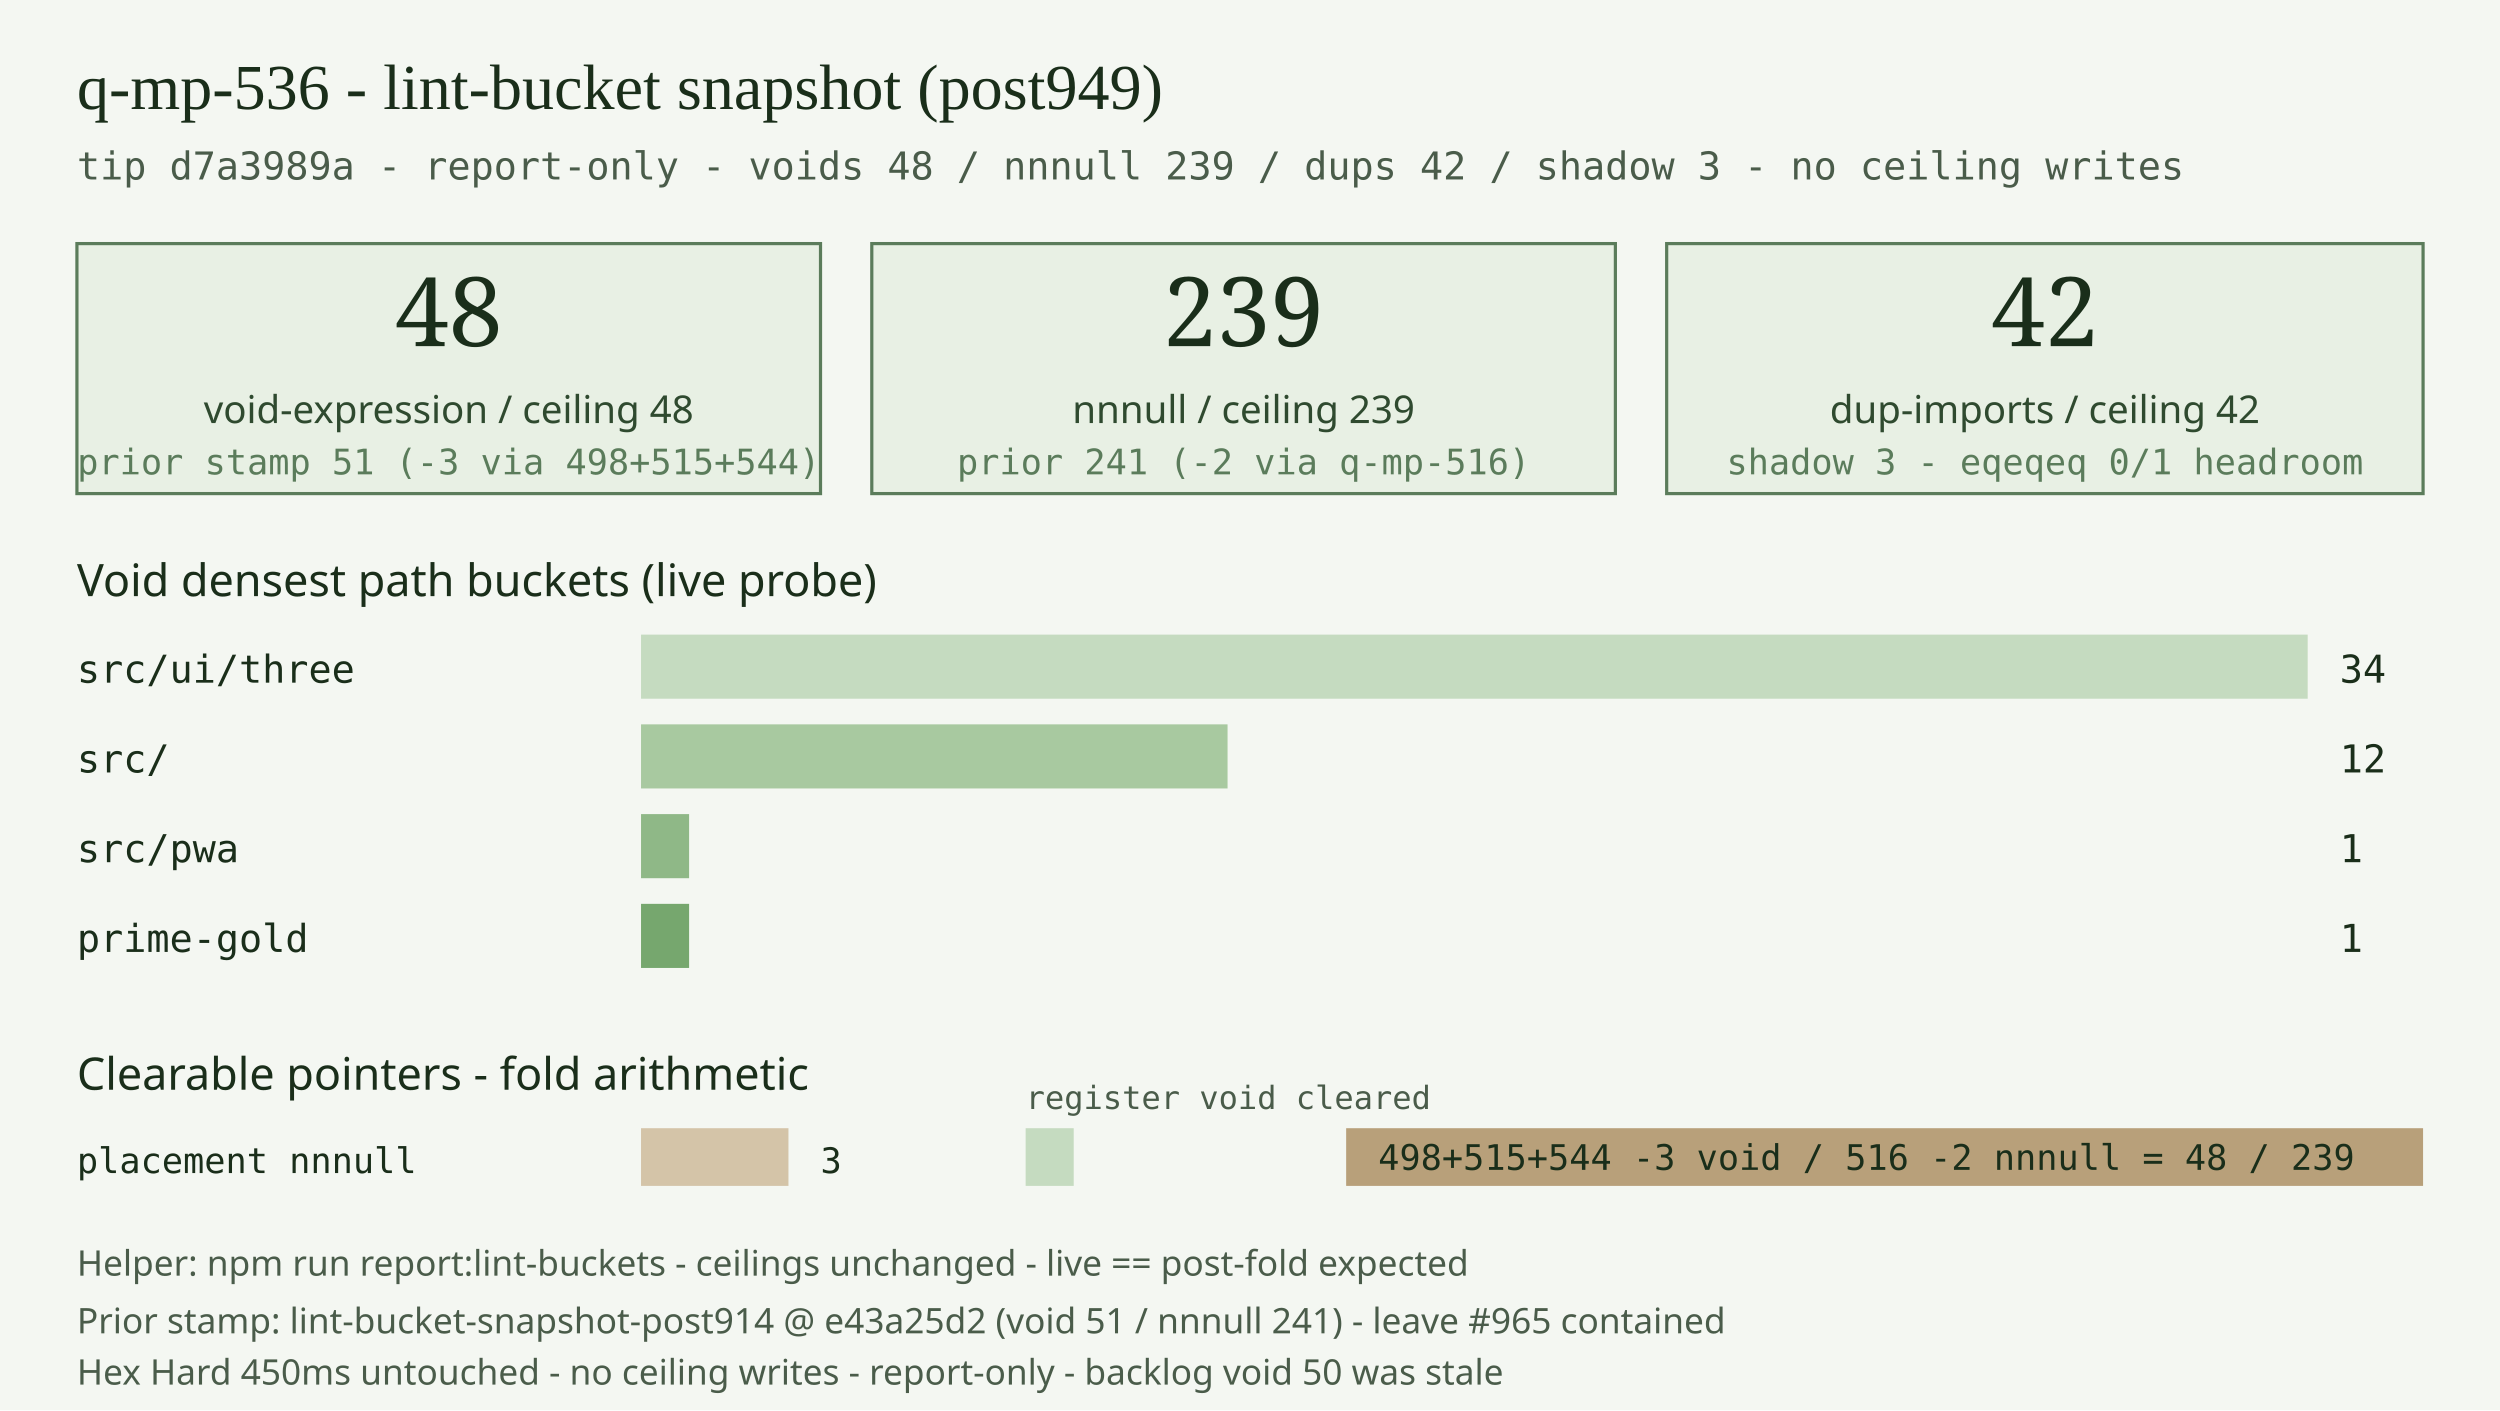
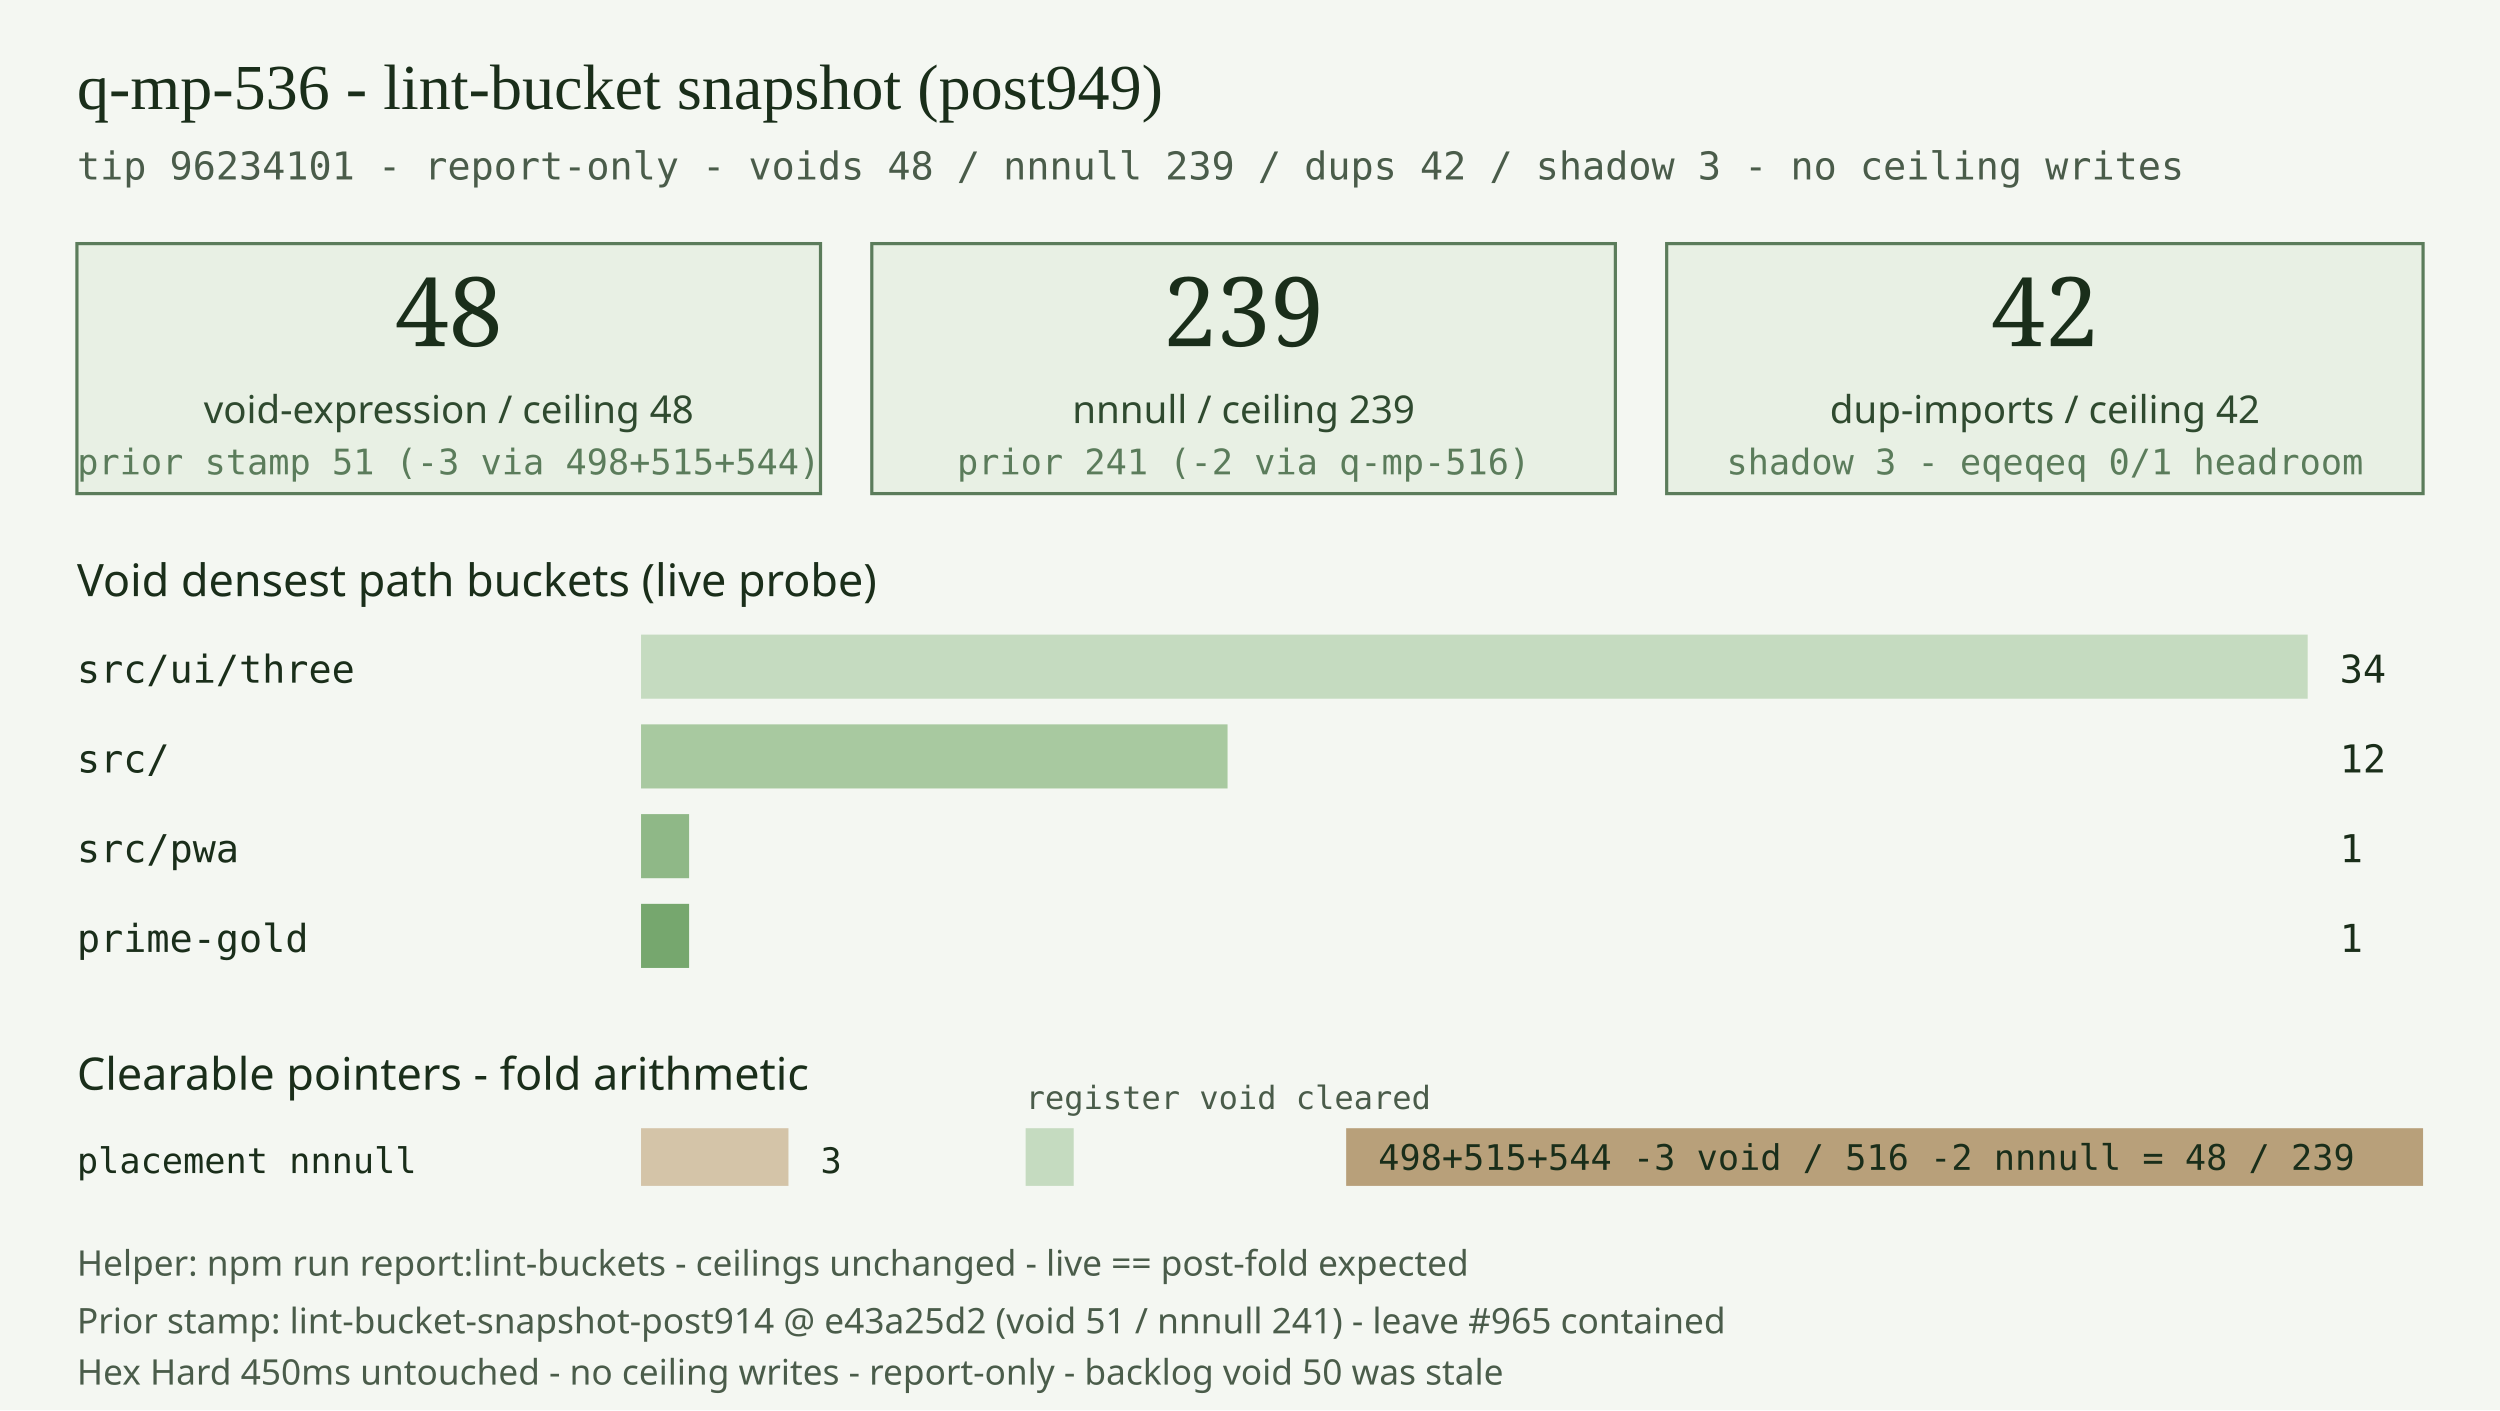
<svg xmlns="http://www.w3.org/2000/svg" width="780" height="440" viewBox="0 0 780 440" role="img" aria-labelledby="title desc">
  <rect width="780" height="440" fill="#f4f7f2" />
  <text x="24" y="34" font-family="Georgia, 'Times New Roman', serif" font-size="20" fill="#1a2e1a">q-mp-536 - lint-bucket snapshot (post949)</text>
-   <text x="24" y="56" font-family="ui-monospace, SFMono-Regular, Menlo, monospace" font-size="12" fill="#4a5c4a">tip d7a3989a - report-only - voids 48 / nnnull 239 / dups 42 / shadow 3 - no ceiling writes</text>
+   <text x="24" y="56" font-family="ui-monospace, SFMono-Regular, Menlo, monospace" font-size="12" fill="#4a5c4a">tip 96234101 - report-only - voids 48 / nnnull 239 / dups 42 / shadow 3 - no ceiling writes</text>
  <rect x="24" y="76" width="232" height="78" fill="#e8f0e4" stroke="#5b7c5b" stroke-width="1" />
  <text x="140" y="108" text-anchor="middle" font-family="Georgia, serif" font-size="30" fill="#1a2e1a">48</text>
  <text x="140" y="132" text-anchor="middle" font-family="ui-sans-serif, system-ui, sans-serif" font-size="12" fill="#2f4a2f">void-expression / ceiling 48</text>
  <text x="140" y="148" text-anchor="middle" font-family="ui-monospace, Menlo, monospace" font-size="11" fill="#5b7c5b">prior stamp 51 (-3 via 498+515+544)</text>
  <rect x="272" y="76" width="232" height="78" fill="#e8f0e4" stroke="#5b7c5b" stroke-width="1" />
  <text x="388" y="108" text-anchor="middle" font-family="Georgia, serif" font-size="30" fill="#1a2e1a">239</text>
  <text x="388" y="132" text-anchor="middle" font-family="ui-sans-serif, system-ui, sans-serif" font-size="12" fill="#2f4a2f">nnnull / ceiling 239</text>
  <text x="388" y="148" text-anchor="middle" font-family="ui-monospace, Menlo, monospace" font-size="11" fill="#5b7c5b">prior 241 (-2 via q-mp-516)</text>
  <rect x="520" y="76" width="236" height="78" fill="#e8f0e4" stroke="#5b7c5b" stroke-width="1" />
  <text x="638" y="108" text-anchor="middle" font-family="Georgia, serif" font-size="30" fill="#1a2e1a">42</text>
  <text x="638" y="132" text-anchor="middle" font-family="ui-sans-serif, system-ui, sans-serif" font-size="12" fill="#2f4a2f">dup-imports / ceiling 42</text>
  <text x="638" y="148" text-anchor="middle" font-family="ui-monospace, Menlo, monospace" font-size="11" fill="#5b7c5b">shadow 3 - eqeqeq 0/1 headroom</text>
  <text x="24" y="186" font-family="ui-sans-serif, system-ui, sans-serif" font-size="14" fill="#1a2e1a">Void densest path buckets (live probe)</text>
  <rect x="200" y="198" width="520" height="20" fill="#c5dbc0" />
  <text x="24" y="213" font-family="ui-monospace, Menlo, monospace" font-size="12" fill="#1a2e1a">src/ui/three</text>
  <text x="730" y="213" font-family="ui-monospace, Menlo, monospace" font-size="12" fill="#1a2e1a">34</text>
  <rect x="200" y="226" width="183" height="20" fill="#a8c9a0" />
  <text x="24" y="241" font-family="ui-monospace, Menlo, monospace" font-size="12" fill="#1a2e1a">src/</text>
  <text x="730" y="241" font-family="ui-monospace, Menlo, monospace" font-size="12" fill="#1a2e1a">12</text>
  <rect x="200" y="254" width="15" height="20" fill="#8fb887" />
  <text x="24" y="269" font-family="ui-monospace, Menlo, monospace" font-size="12" fill="#1a2e1a">src/pwa</text>
  <text x="730" y="269" font-family="ui-monospace, Menlo, monospace" font-size="12" fill="#1a2e1a">1</text>
  <rect x="200" y="282" width="15" height="20" fill="#76a76e" />
  <text x="24" y="297" font-family="ui-monospace, Menlo, monospace" font-size="12" fill="#1a2e1a">prime-gold</text>
  <text x="730" y="297" font-family="ui-monospace, Menlo, monospace" font-size="12" fill="#1a2e1a">1</text>
  <text x="24" y="340" font-family="ui-sans-serif, system-ui, sans-serif" font-size="14" fill="#1a2e1a">Clearable pointers - fold arithmetic</text>
  <rect x="200" y="352" width="46" height="18" fill="#d4c4a8" />
  <text x="24" y="366" font-family="ui-monospace, Menlo, monospace" font-size="11" fill="#1a2e1a">placement nnnull</text>
  <text x="256" y="366" font-family="ui-monospace, Menlo, monospace" font-size="11" fill="#1a2e1a">3</text>
  <rect x="320" y="352" width="15" height="18" fill="#c5dbc0" />
  <text x="320" y="346" font-family="ui-monospace, Menlo, monospace" font-size="10" fill="#4a5c4a">register void cleared</text>
  <rect x="420" y="352" width="336" height="18" fill="#b8a07a" />
  <text x="430" y="365" font-family="ui-monospace, Menlo, monospace" font-size="11" fill="#1a2e1a">498+515+544 -3 void / 516 -2 nnnull = 48 / 239</text>
  <text x="24" y="398" font-family="ui-sans-serif, system-ui, sans-serif" font-size="11" fill="#4a5c4a">Helper: npm run report:lint-buckets - ceilings unchanged - live == post-fold expected</text>
  <text x="24" y="416" font-family="ui-sans-serif, system-ui, sans-serif" font-size="11" fill="#4a5c4a">Prior stamp: lint-bucket-snapshot-post914 @ e43a25d2 (void 51 / nnnull 241) - leave #965 contained</text>
  <text x="24" y="432" font-family="ui-sans-serif, system-ui, sans-serif" font-size="11" fill="#4a5c4a">Hex Hard 450ms untouched - no ceiling writes - report-only - backlog void 50 was stale</text>
</svg>
